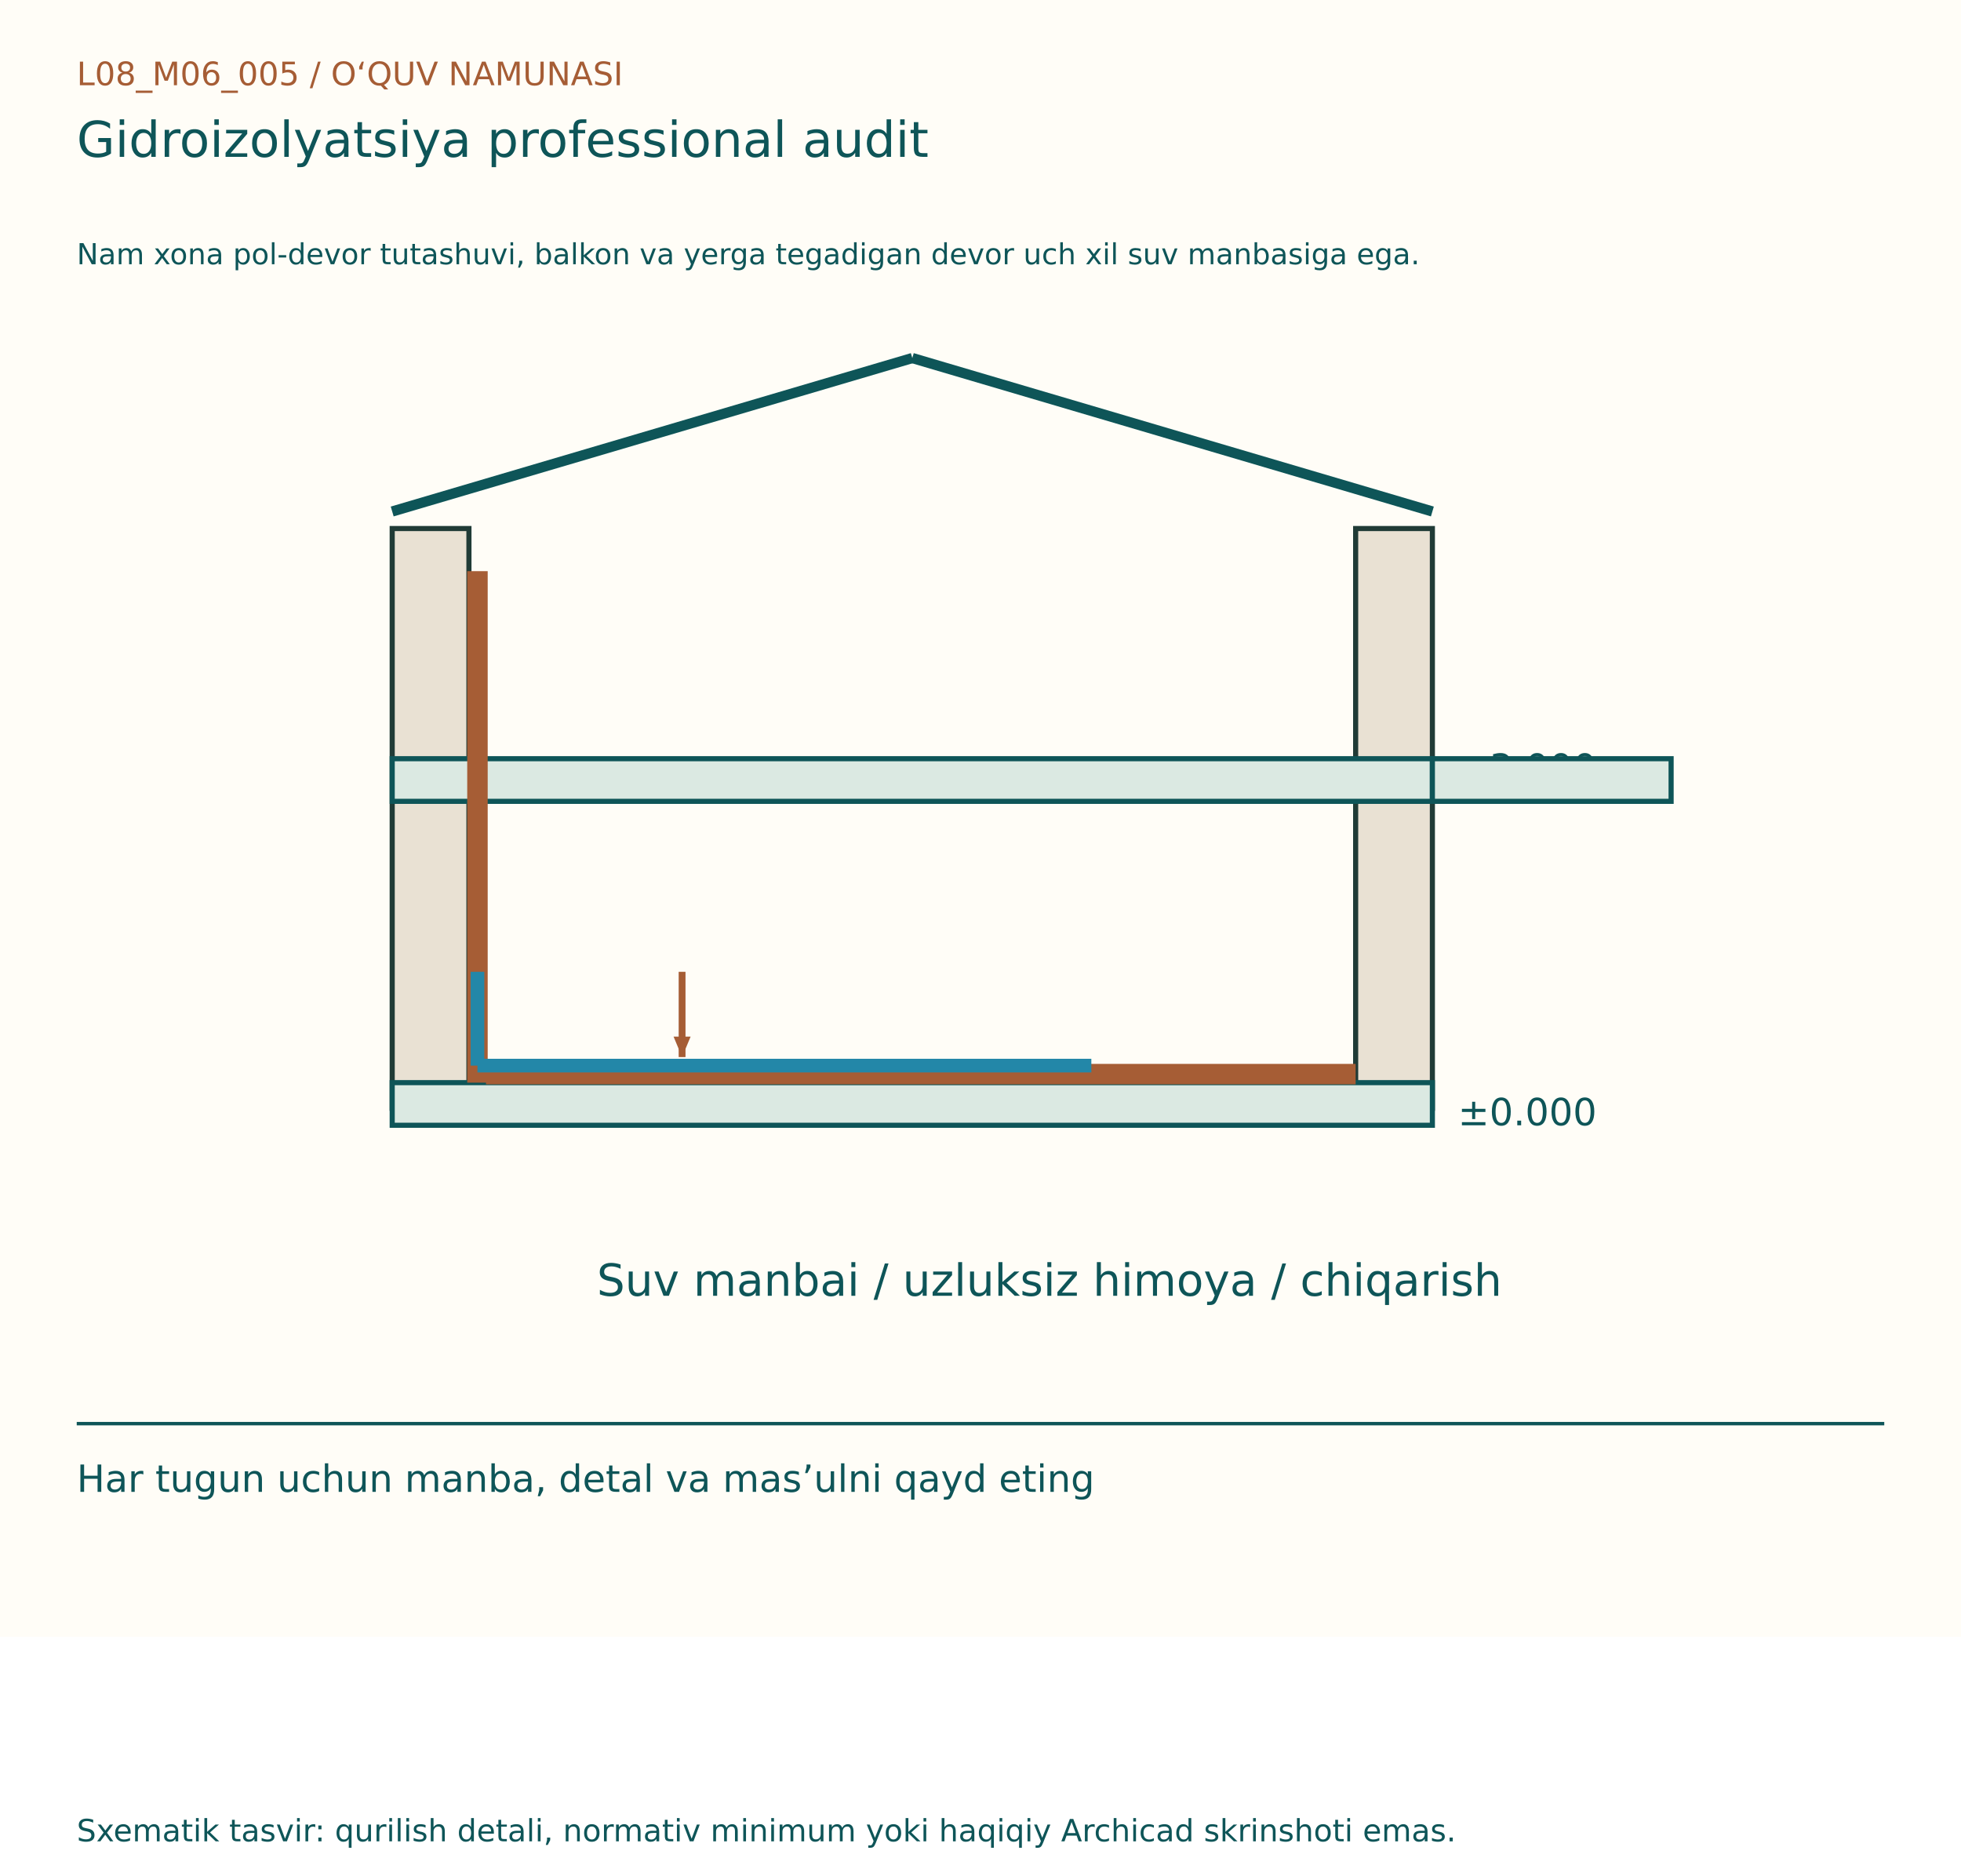
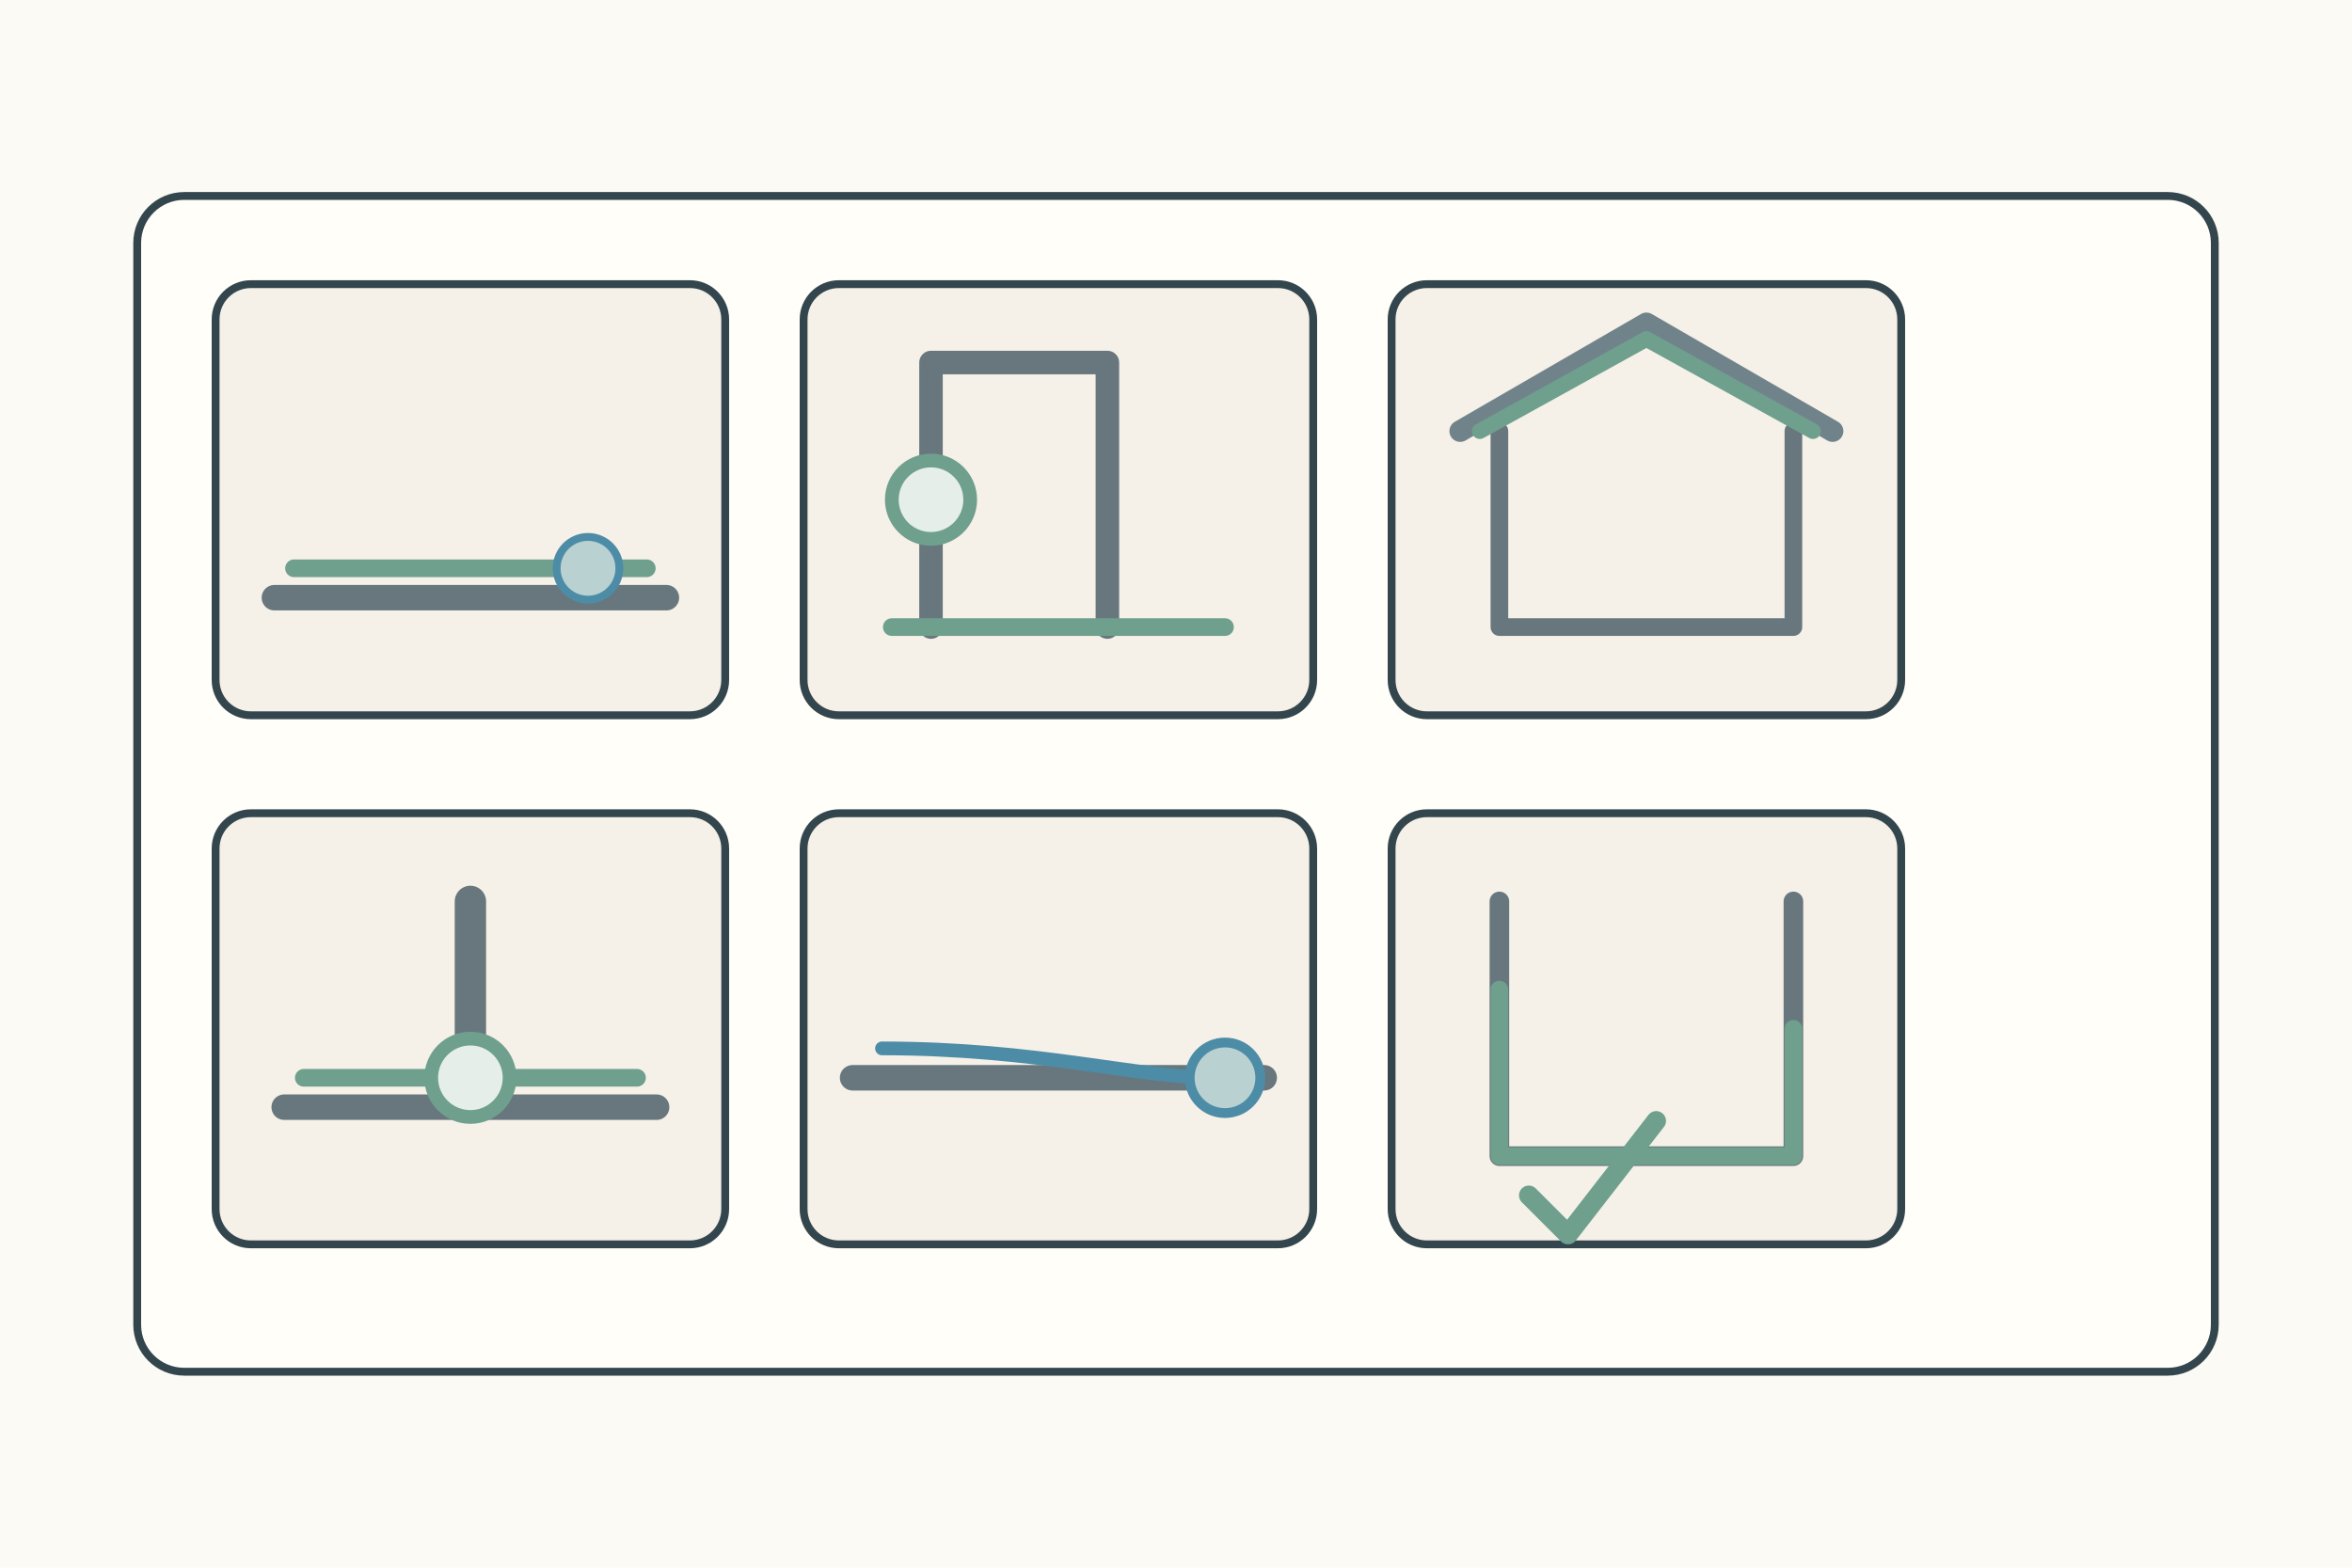
- <svg xmlns="http://www.w3.org/2000/svg" width="1150" height="1100" viewBox="0 0 1150 1100">
-   <rect width="1150" height="960" fill="#FFFDF7" />
-   <g font-family="DejaVu Sans, Segoe UI, sans-serif">
-     <text x="45" y="50" font-size="19" fill="#A65D35">L08_M06_005  /  O‘QUV NAMUNASI</text>
-     <text x="45" y="92" font-size="29" fill="#0E5558">Gidroizolyatsiya professional audit</text>
-     <text x="45" y="155" font-size="17" fill="#0E5558">Nam xona pol-devor tutashuvi, balkon va yerga tegadigan devor uch xil suv manbasiga ega.</text>
-     <g transform="translate(0,80)">
-       <rect x="230" y="230" width="45" height="340" fill="#E9E1D3" stroke="#203B36" stroke-width="3" />
-       <rect x="795" y="230" width="45" height="340" fill="#E9E1D3" stroke="#203B36" stroke-width="3" />
-       <rect x="230" y="365" width="610" height="25" fill="#DBE9E2" stroke="#0E5558" stroke-width="3" />
-       <rect x="230" y="555" width="610" height="25" fill="#DBE9E2" stroke="#0E5558" stroke-width="3" />
-       <line x1="230" y1="220" x2="535" y2="130" stroke="#0E5558" stroke-width="6" />
-       <line x1="535" y1="130" x2="840" y2="220" stroke="#0E5558" stroke-width="6" />
-       <text x="855" y="378" font-size="22" fill="#0E5558">+3.000</text>
-       <text x="855" y="580" font-size="22" fill="#0E5558">±0.000</text>
-       <line x1="280" y1="255" x2="280" y2="555" stroke="#A65D35" stroke-width="12" />
-       <line x1="285" y1="550" x2="795" y2="550" stroke="#A65D35" stroke-width="12" />
-       <rect x="840" y="365" width="140" height="25" fill="#DBE9E2" stroke="#0E5558" stroke-width="3" />
-       <line x1="400" y1="490" x2="400" y2="540" stroke="#A65D35" stroke-width="4" />
-       <path d="M400, 540 l-12,-5 l0,10 Z" fill="#A65D35" transform="rotate(90.0 400 540)" />
-       <line x1="280" y1="490" x2="280" y2="545" stroke="#2387A8" stroke-width="8" />
-       <line x1="280" y1="545" x2="640" y2="545" stroke="#2387A8" stroke-width="8" />
-       <text x="350" y="680" font-size="26" fill="#0E5558">Suv manbai / uzluksiz himoya / chiqarish</text>
+ <svg xmlns="http://www.w3.org/2000/svg" width="1200" height="800">
+   <rect width="1200" height="800" fill="#fbfaf4" />
+   <g stroke="#34464d" stroke-width="4" fill="none" stroke-linecap="round" stroke-linejoin="round">
+     <rect x="70" y="100" width="1060" height="600" rx="24" fill="#fffef9" />
+     <g transform="translate(110 145)">
+       <g>
+         <rect width="260" height="220" rx="18" fill="#f5f0e8" />
+         <path d="M30 160h200" stroke="#68777d" stroke-width="13" />
+         <path d="M40 145h180" stroke="#6f9f8d" stroke-width="9" />
+         <circle cx="190" cy="145" r="16" fill="#bad1d1" stroke="#4d8ca7" />
+       </g>
+       <g transform="translate(300 0)">
+         <rect width="260" height="220" rx="18" fill="#f5f0e8" />
+         <path d="M65 175V40h90v135" stroke="#68777d" stroke-width="12" />
+         <path d="M45 175h170" stroke="#6f9f8d" stroke-width="9" />
+         <circle cx="65" cy="110" r="20" fill="#e5eee8" stroke="#6f9f8d" stroke-width="7" />
+       </g>
+       <g transform="translate(600 0)">
+         <rect width="260" height="220" rx="18" fill="#f5f0e8" />
+         <path d="M35 75L130 20l95 55" stroke="#71838a" stroke-width="11" />
+         <path d="M55 75v100h150V75" stroke="#68777d" stroke-width="9" />
+         <path d="M45 75L130 28l85 47" stroke="#6f9f8d" stroke-width="8" />
+       </g>
+       <g transform="translate(0 270)">
+         <rect width="260" height="220" rx="18" fill="#f5f0e8" />
+         <path d="M35 150h190" stroke="#68777d" stroke-width="13" />
+         <path d="M45 135h170" stroke="#6f9f8d" stroke-width="9" />
+         <path d="M130 45v90" stroke="#68777d" stroke-width="16" />
+         <circle cx="130" cy="135" r="20" fill="#e5eee8" stroke="#6f9f8d" stroke-width="7" />
+       </g>
+       <g transform="translate(300 270)">
+         <rect width="260" height="220" rx="18" fill="#f5f0e8" />
+         <path d="M25 135h210" stroke="#68777d" stroke-width="13" />
+         <path d="M40 120c80 0 130 15 170 15" stroke="#4d8ca7" stroke-width="7" />
+         <circle cx="215" cy="135" r="18" fill="#bad1d1" stroke="#4d8ca7" stroke-width="5" />
+       </g>
+       <g transform="translate(600 270)">
+         <rect width="260" height="220" rx="18" fill="#f5f0e8" />
+         <path d="M55 45v130h150V45" stroke="#68777d" stroke-width="10" />
+         <path d="M55 175h150M55 175V90M205 175V110" stroke="#6f9f8d" stroke-width="9" />
+         <path d="M70 195l20 20 45-58" stroke="#6f9f8d" stroke-width="10" />
+       </g>
    </g>
-     <line x1="45" y1="835" x2="1105" y2="835" stroke="#0E5558" stroke-width="2" />
-     <text x="45" y="875" font-size="22" fill="#0E5558">Har tugun uchun manba, detal va mas’ulni qayd eting</text>
-     <text x="45" y="1080" font-size="18" fill="#0E5558">Sxematik tasvir: qurilish detali, normativ minimum yoki haqiqiy Archicad skrinshoti emas.</text>
  </g>
</svg>
